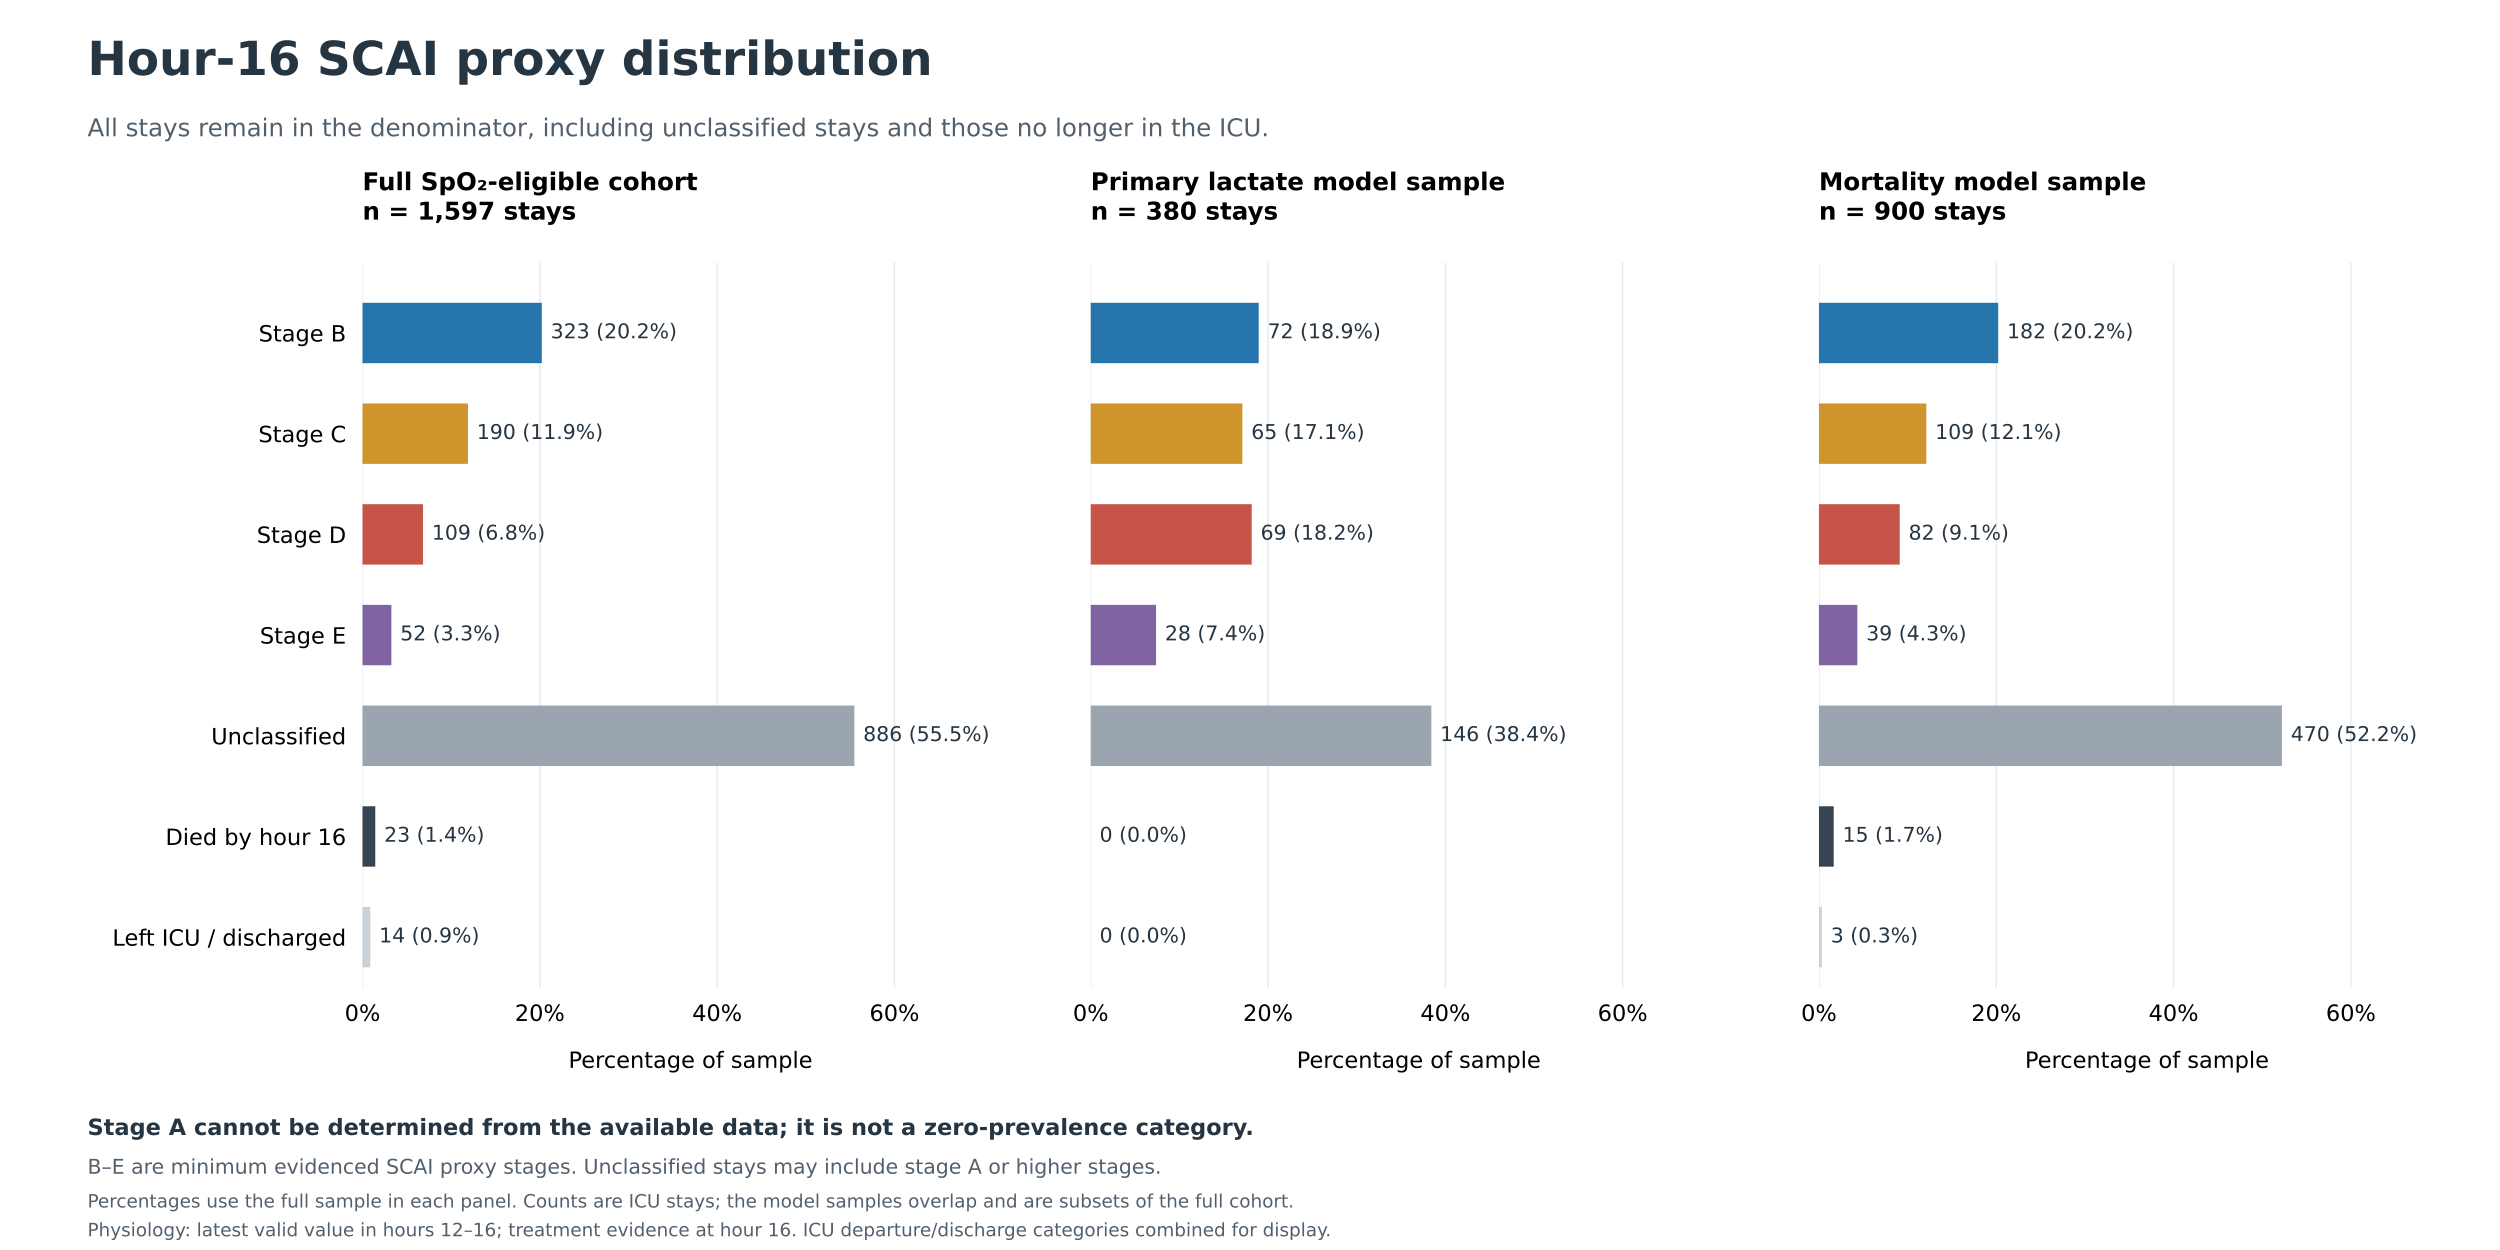
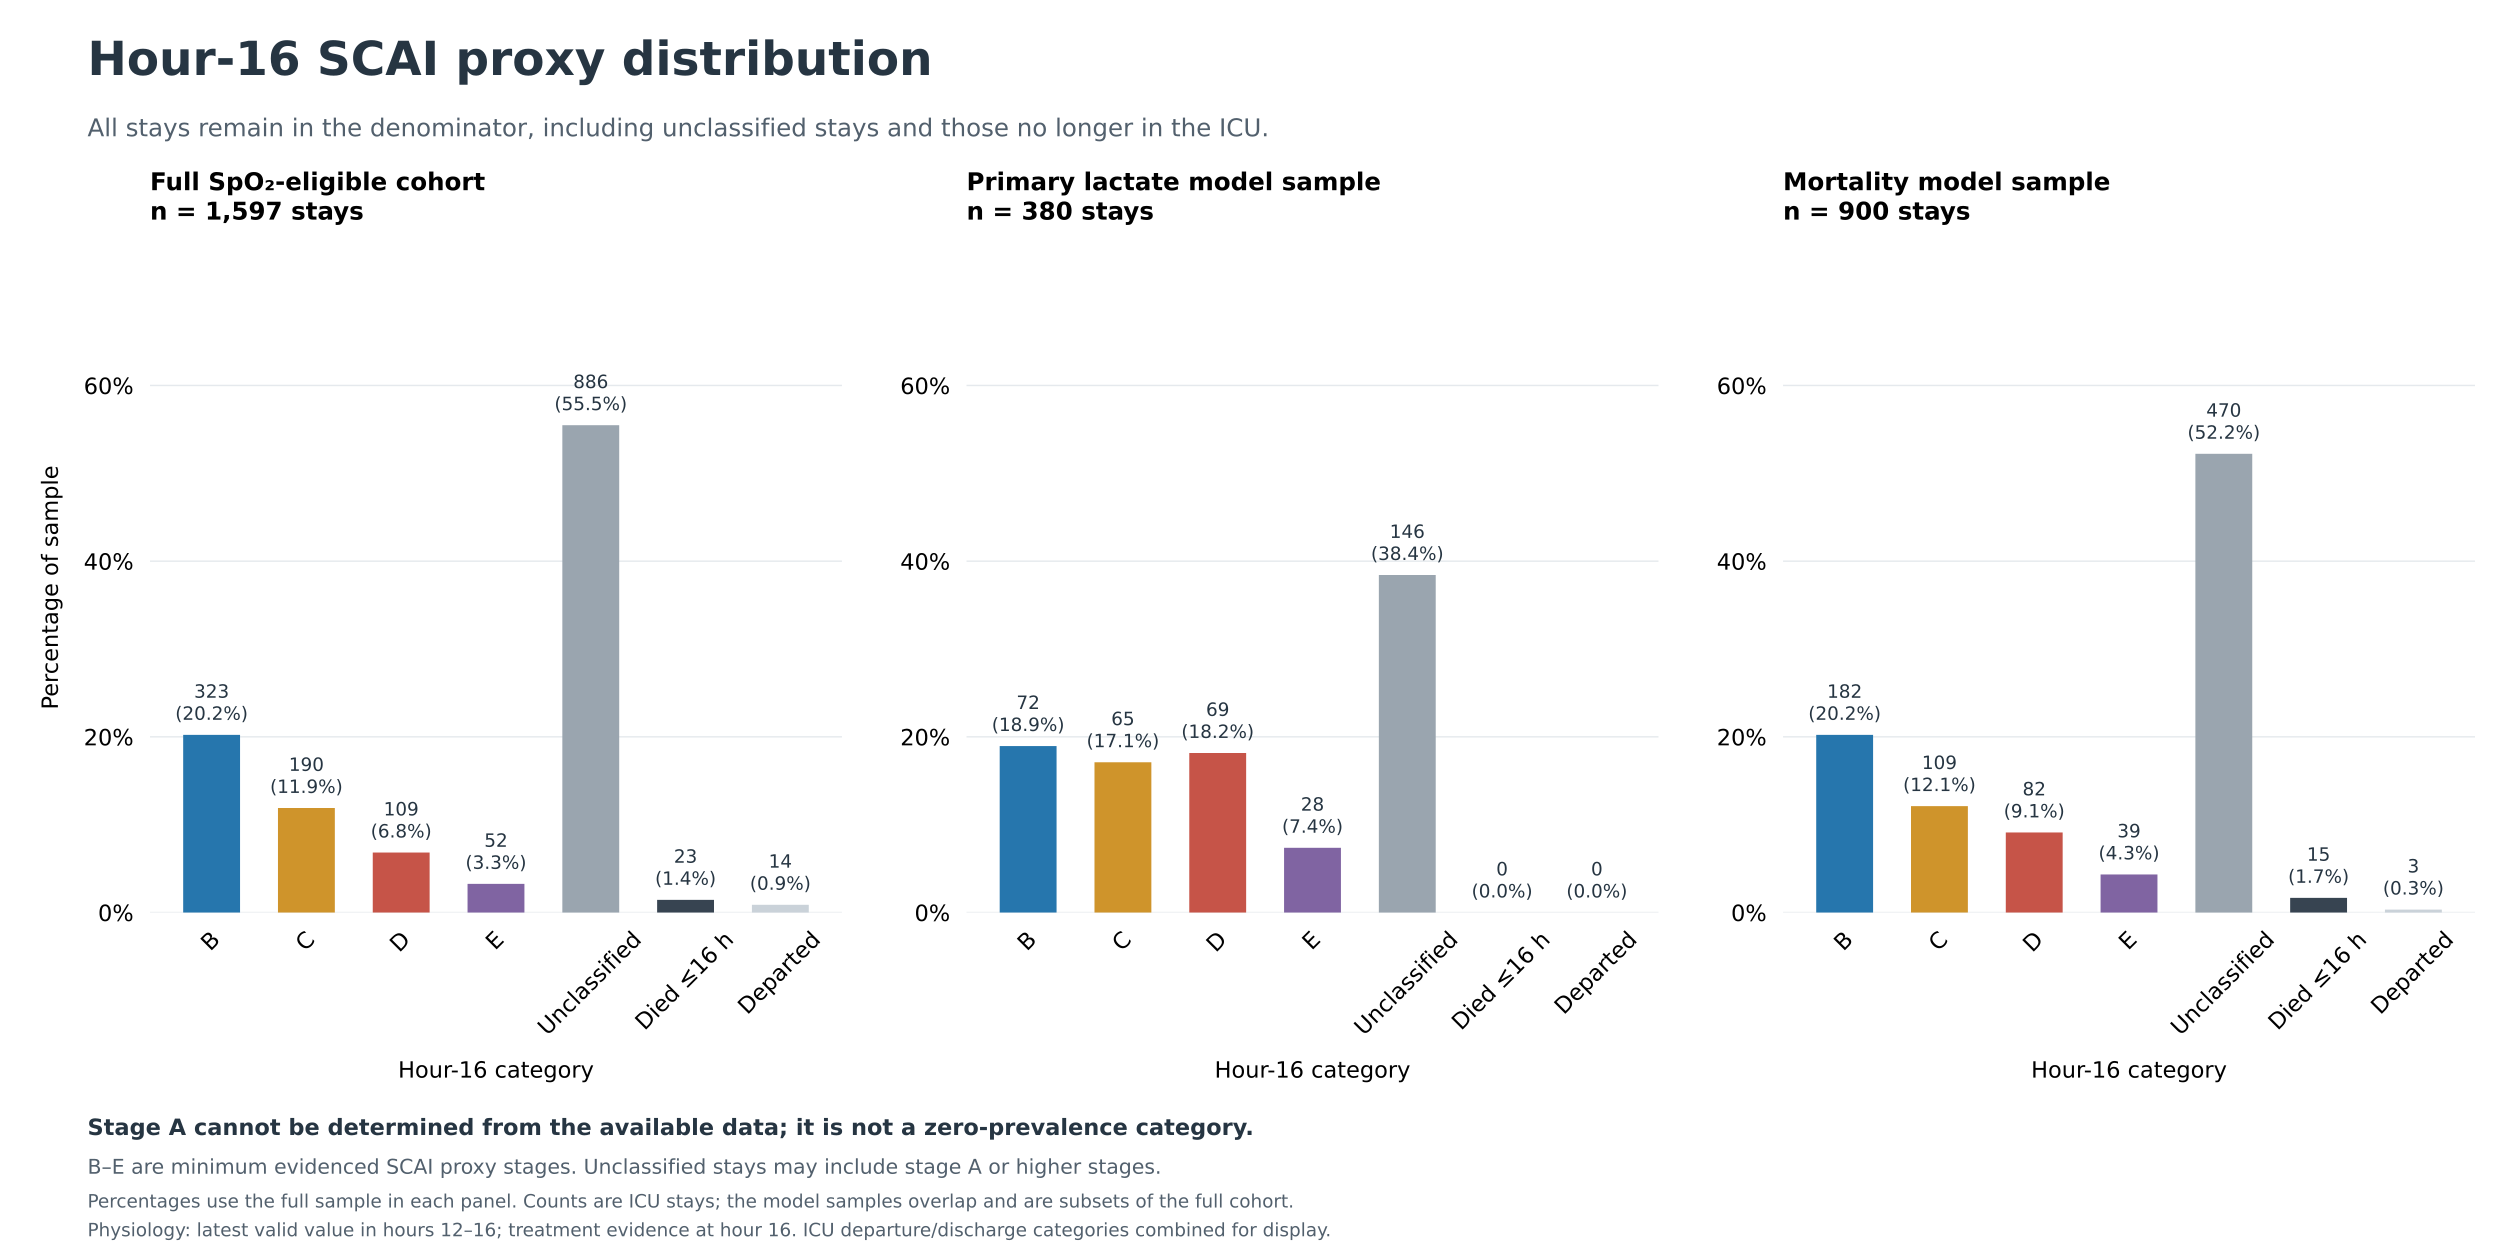
<svg xmlns="http://www.w3.org/2000/svg" width="1224pt" height="612pt" viewBox="0 0 1224 612" version="1.1">
  <defs>
    <style type="text/css">*{stroke-linejoin: round; stroke-linecap: butt}</style>
  </defs>
  <g id="figure_1">
    <g id="patch_1">
      <path d="M 0 612  L 1224 612  L 1224 0  L 0 0  z " style="fill: #ffffff" />
    </g>
    <g id="axes_1">
      <g id="patch_2">
-         <path d="M 177.48 483.48  L 498.685 483.48  L 498.685 128.52  L 177.48 128.52  z " style="fill: #ffffff" />
+         <path d="M 73.44 446.76  L 412.226 446.76  L 412.226 128.52  L 73.44 128.52  z " style="fill: #ffffff" />
      </g>
      <g id="matplotlib.axis_1">
        <g id="xtick_1">
-           <g id="line2d_1">
-             <path d="M 177.48 483.48  L 177.48 128.52  " clip-path="url(#pce7ebbe7ab)" style="fill: none; stroke: #e5e9ed; stroke-width: 0.7; stroke-linecap: square" />
-           </g>
+           <g id="line2d_1" />
+           <g id="text_1">
+             <text style="font-size: 11px; font-family: 'DejaVu Sans'" transform="translate(102.9581 466.0061) rotate(-45)">B</text>
+           </g>
+         </g>
+         <g id="xtick_2">
          <g id="line2d_2" />
-           <g id="text_1">
-             <text style="font-size: 11px; font-family: 'DejaVu Sans'; text-anchor: middle" x="177.48" y="499.837" transform="rotate(-0 177.48 499.8374)">0%</text>
-           </g>
-         </g>
-         <g id="xtick_2">
-           <g id="line2d_3">
-             <path d="M 264.292 483.48  L 264.292 128.52  " clip-path="url(#pce7ebbe7ab)" style="fill: none; stroke: #e5e9ed; stroke-width: 0.7; stroke-linecap: square" />
-           </g>
+           <g id="text_2">
+             <text style="font-size: 11px; font-family: 'DejaVu Sans'" transform="translate(149.3197 466.1009) rotate(-45)">C</text>
+           </g>
+         </g>
+         <g id="xtick_3">
+           <g id="line2d_3" />
+           <g id="text_3">
+             <text style="font-size: 11px; font-family: 'DejaVu Sans'" transform="translate(195.4498 466.6588) rotate(-45)">D</text>
+           </g>
+         </g>
+         <g id="xtick_4">
          <g id="line2d_4" />
-           <g id="text_2">
-             <text style="font-size: 11px; font-family: 'DejaVu Sans'; text-anchor: middle" x="264.292" y="499.837" transform="rotate(-0 264.2922 499.8374)">20%</text>
-           </g>
-         </g>
-         <g id="xtick_3">
-           <g id="line2d_5">
-             <path d="M 351.104 483.48  L 351.104 128.52  " clip-path="url(#pce7ebbe7ab)" style="fill: none; stroke: #e5e9ed; stroke-width: 0.7; stroke-linecap: square" />
-           </g>
+           <g id="text_4">
+             <text style="font-size: 11px; font-family: 'DejaVu Sans'" transform="translate(242.3959 465.5844) rotate(-45)">E</text>
+           </g>
+         </g>
+         <g id="xtick_5">
+           <g id="line2d_5" />
+           <g id="text_5">
+             <text style="font-size: 11px; font-family: 'DejaVu Sans'" transform="translate(267.9057 507.3842) rotate(-45)">Unclassified</text>
+           </g>
+         </g>
+         <g id="xtick_6">
          <g id="line2d_6" />
-           <g id="text_3">
-             <text style="font-size: 11px; font-family: 'DejaVu Sans'; text-anchor: middle" x="351.104" y="499.837" transform="rotate(-0 351.1043 499.8374)">40%</text>
-           </g>
-         </g>
-         <g id="xtick_4">
-           <g id="line2d_7">
-             <path d="M 437.916 483.48  L 437.916 128.52  " clip-path="url(#pce7ebbe7ab)" style="fill: none; stroke: #e5e9ed; stroke-width: 0.7; stroke-linecap: square" />
-           </g>
-           <g id="line2d_8" />
-           <g id="text_4">
-             <text style="font-size: 11px; font-family: 'DejaVu Sans'; text-anchor: middle" x="437.916" y="499.837" transform="rotate(-0 437.9165 499.8374)">60%</text>
-           </g>
-         </g>
-         <g id="text_5">
-           <text style="font-size: 11px; font-family: 'DejaVu Sans'; text-anchor: middle" x="338.082" y="522.838" transform="rotate(-0 338.0825 522.8383)">Percentage of sample</text>
+           <g id="text_6">
+             <text style="font-size: 11px; font-family: 'DejaVu Sans'" transform="translate(315.5902 504.8332) rotate(-45)">Died ≤16 h</text>
+           </g>
+         </g>
+         <g id="xtick_7">
+           <g id="line2d_7" />
+           <g id="text_7">
+             <text style="font-size: 11px; font-family: 'DejaVu Sans'" transform="translate(365.8554 497.1207) rotate(-45)">Departed</text>
+           </g>
+         </g>
+         <g id="text_8">
+           <text style="font-size: 11px; font-family: 'DejaVu Sans'; text-anchor: middle" x="242.833" y="527.61" transform="rotate(-0 242.8329 527.6102)">Hour-16 category</text>
        </g>
      </g>
      <g id="matplotlib.axis_2">
        <g id="ytick_1">
+           <g id="line2d_8">
+             <path d="M 73.44 446.76  L 412.226 446.76  " clip-path="url(#pacbe33cd0e)" style="fill: none; stroke: #e5e9ed; stroke-width: 0.7; stroke-linecap: square" />
+           </g>
          <g id="line2d_9" />
-           <g id="text_6">
-             <text style="font-size: 11px; font-family: 'DejaVu Sans'; text-anchor: end" x="169.48" y="167.209" transform="rotate(-0 169.48 167.2087)">Stage B</text>
+           <g id="text_9">
+             <text style="font-size: 11px; font-family: 'DejaVu Sans'; text-anchor: end" x="65.44" y="450.939" transform="rotate(-0 65.44 450.9387)">0%</text>
          </g>
        </g>
        <g id="ytick_2">
-           <g id="line2d_10" />
-           <g id="text_7">
-             <text style="font-size: 11px; font-family: 'DejaVu Sans'; text-anchor: end" x="169.48" y="216.509" transform="rotate(-0 169.48 216.5087)">Stage C</text>
+           <g id="line2d_10">
+             <path d="M 73.44 360.749  L 412.226 360.749  " clip-path="url(#pacbe33cd0e)" style="fill: none; stroke: #e5e9ed; stroke-width: 0.7; stroke-linecap: square" />
+           </g>
+           <g id="line2d_11" />
+           <g id="text_10">
+             <text style="font-size: 11px; font-family: 'DejaVu Sans'; text-anchor: end" x="65.44" y="364.928" transform="rotate(-0 65.44 364.9279)">20%</text>
          </g>
        </g>
        <g id="ytick_3">
-           <g id="line2d_11" />
-           <g id="text_8">
-             <text style="font-size: 11px; font-family: 'DejaVu Sans'; text-anchor: end" x="169.48" y="265.809" transform="rotate(-0 169.48 265.8087)">Stage D</text>
+           <g id="line2d_12">
+             <path d="M 73.44 274.738  L 412.226 274.738  " clip-path="url(#pacbe33cd0e)" style="fill: none; stroke: #e5e9ed; stroke-width: 0.7; stroke-linecap: square" />
+           </g>
+           <g id="line2d_13" />
+           <g id="text_11">
+             <text style="font-size: 11px; font-family: 'DejaVu Sans'; text-anchor: end" x="65.44" y="278.917" transform="rotate(-0 65.44 278.9171)">40%</text>
          </g>
        </g>
        <g id="ytick_4">
-           <g id="line2d_12" />
-           <g id="text_9">
-             <text style="font-size: 11px; font-family: 'DejaVu Sans'; text-anchor: end" x="169.48" y="315.109" transform="rotate(-0 169.48 315.1087)">Stage E</text>
-           </g>
-         </g>
-         <g id="ytick_5">
-           <g id="line2d_13" />
-           <g id="text_10">
-             <text style="font-size: 11px; font-family: 'DejaVu Sans'; text-anchor: end" x="169.48" y="364.409" transform="rotate(-0 169.48 364.4091)">Unclassified</text>
-           </g>
-         </g>
-         <g id="ytick_6">
-           <g id="line2d_14" />
-           <g id="text_11">
-             <text style="font-size: 11px; font-family: 'DejaVu Sans'; text-anchor: end" x="169.48" y="413.709" transform="rotate(-0 169.48 413.7091)">Died by hour 16</text>
-           </g>
-         </g>
-         <g id="ytick_7">
+           <g id="line2d_14">
+             <path d="M 73.44 188.728  L 412.226 188.728  " clip-path="url(#pacbe33cd0e)" style="fill: none; stroke: #e5e9ed; stroke-width: 0.7; stroke-linecap: square" />
+           </g>
          <g id="line2d_15" />
          <g id="text_12">
-             <text style="font-size: 11px; font-family: 'DejaVu Sans'; text-anchor: end" x="169.48" y="463.009" transform="rotate(-0 169.48 463.0091)">Left ICU / discharged</text>
-           </g>
+             <text style="font-size: 11px; font-family: 'DejaVu Sans'; text-anchor: end" x="65.44" y="192.906" transform="rotate(-0 65.44 192.9063)">60%</text>
+           </g>
+         </g>
+         <g id="text_13">
+           <text style="font-size: 11px; font-family: 'DejaVu Sans'; text-anchor: middle" x="28.348" y="287.64" transform="rotate(-90 28.3482 287.64)">Percentage of sample</text>
        </g>
      </g>
      <g id="patch_3">
-         <path d="M 177.48 148.24  L 265.271 148.24  L 265.271 177.82  L 177.48 177.82  z " clip-path="url(#pce7ebbe7ab)" style="fill: #2676ad" />
+         <path d="M 89.683 446.76  L 117.529 446.76  L 117.529 359.78  L 89.683 359.78  z " clip-path="url(#pacbe33cd0e)" style="fill: #2676ad" />
      </g>
      <g id="patch_4">
-         <path d="M 177.48 197.54  L 229.122 197.54  L 229.122 227.12  L 177.48 227.12  z " clip-path="url(#pce7ebbe7ab)" style="fill: #cf942b" />
+         <path d="M 136.092 446.76  L 163.938 446.76  L 163.938 395.595  L 136.092 395.595  z " clip-path="url(#pacbe33cd0e)" style="fill: #cf942b" />
      </g>
      <g id="patch_5">
-         <path d="M 177.48 246.84  L 207.106 246.84  L 207.106 276.42  L 177.48 276.42  z " clip-path="url(#pce7ebbe7ab)" style="fill: #c65448" />
+         <path d="M 182.501 446.76  L 210.347 446.76  L 210.347 417.408  L 182.501 417.408  z " clip-path="url(#pacbe33cd0e)" style="fill: #c65448" />
      </g>
      <g id="patch_6">
-         <path d="M 177.48 296.14  L 191.613 296.14  L 191.613 325.72  L 177.48 325.72  z " clip-path="url(#pce7ebbe7ab)" style="fill: #8064a2" />
+         <path d="M 228.91 446.76  L 256.756 446.76  L 256.756 432.757  L 228.91 432.757  z " clip-path="url(#pacbe33cd0e)" style="fill: #8064a2" />
      </g>
      <g id="patch_7">
-         <path d="M 177.48 345.44  L 418.293 345.44  L 418.293 375.02  L 177.48 375.02  z " clip-path="url(#pce7ebbe7ab)" style="fill: #9aa5af" />
+         <path d="M 275.319 446.76  L 303.165 446.76  L 303.165 208.17  L 275.319 208.17  z " clip-path="url(#pacbe33cd0e)" style="fill: #9aa5af" />
      </g>
      <g id="patch_8">
-         <path d="M 177.48 394.74  L 183.731 394.74  L 183.731 424.32  L 177.48 424.32  z " clip-path="url(#pce7ebbe7ab)" style="fill: #374451" />
+         <path d="M 321.728 446.76  L 349.574 446.76  L 349.574 440.566  L 321.728 440.566  z " clip-path="url(#pacbe33cd0e)" style="fill: #374451" />
      </g>
      <g id="patch_9">
-         <path d="M 177.48 444.04  L 181.285 444.04  L 181.285 473.62  L 177.48 473.62  z " clip-path="url(#pce7ebbe7ab)" style="fill: #cad2d9" />
-       </g>
-       <g id="text_13">
-         <text style="font-size: 10px; font-family: 'DejaVu Sans'; text-anchor: start; fill: #263542" x="269.611" y="165.628" transform="rotate(-0 269.6112 165.6277)">323 (20.2%)</text>
+         <path d="M 368.137 446.76  L 395.983 446.76  L 395.983 442.99  L 368.137 442.99  z " clip-path="url(#pacbe33cd0e)" style="fill: #cad2d9" />
      </g>
      <g id="text_14">
-         <text style="font-size: 10px; font-family: 'DejaVu Sans'; text-anchor: start; fill: #263542" x="233.462" y="214.928" transform="rotate(-0 233.4622 214.9277)">190 (11.9%)</text>
+         <text style="font-size: 9px; font-family: 'DejaVu Sans'; fill: #263542" transform="translate(95.01648 341.6145)">323</text>
+         <text style="font-size: 9px; font-family: 'DejaVu Sans'; fill: #263542" transform="translate(85.79921 352.4162)">(20.2%)</text>
      </g>
      <g id="text_15">
-         <text style="font-size: 10px; font-family: 'DejaVu Sans'; text-anchor: start; fill: #263542" x="211.447" y="264.228" transform="rotate(-0 211.4465 264.2277)">109 (6.8%)</text>
+         <text style="font-size: 9px; font-family: 'DejaVu Sans'; fill: #263542" transform="translate(141.4255 377.4299)">190</text>
+         <text style="font-size: 9px; font-family: 'DejaVu Sans'; fill: #263542" transform="translate(132.2082 388.2316)">(11.9%)</text>
      </g>
      <g id="text_16">
-         <text style="font-size: 10px; font-family: 'DejaVu Sans'; text-anchor: start; fill: #263542" x="195.954" y="313.528" transform="rotate(-0 195.9541 313.5277)">52 (3.3%)</text>
+         <text style="font-size: 9px; font-family: 'DejaVu Sans'; fill: #263542" transform="translate(187.8345 399.2422)">109</text>
+         <text style="font-size: 9px; font-family: 'DejaVu Sans'; fill: #263542" transform="translate(181.4803 410.044)">(6.8%)</text>
      </g>
      <g id="text_17">
-         <text style="font-size: 10px; font-family: 'DejaVu Sans'; text-anchor: start; fill: #263542" x="422.633" y="362.828" transform="rotate(-0 422.6333 362.8277)">886 (55.5%)</text>
+         <text style="font-size: 9px; font-family: 'DejaVu Sans'; fill: #263542" transform="translate(237.1066 414.5917)">52</text>
+         <text style="font-size: 9px; font-family: 'DejaVu Sans'; fill: #263542" transform="translate(227.8893 425.3935)">(3.3%)</text>
      </g>
      <g id="text_18">
-         <text style="font-size: 10px; font-family: 'DejaVu Sans'; text-anchor: start; fill: #263542" x="188.072" y="412.128" transform="rotate(-0 188.072 412.1277)">23 (1.4%)</text>
+         <text style="font-size: 9px; font-family: 'DejaVu Sans'; fill: #263542" transform="translate(280.6525 190.0049)">886</text>
+         <text style="font-size: 9px; font-family: 'DejaVu Sans'; fill: #263542" transform="translate(271.4352 200.8067)">(55.5%)</text>
      </g>
      <g id="text_19">
-         <text style="font-size: 10px; font-family: 'DejaVu Sans'; text-anchor: start; fill: #263542" x="185.626" y="461.428" transform="rotate(-0 185.6258 461.4277)">14 (0.9%)</text>
+         <text style="font-size: 9px; font-family: 'DejaVu Sans'; fill: #263542" transform="translate(329.9246 422.4011)">23</text>
+         <text style="font-size: 9px; font-family: 'DejaVu Sans'; fill: #263542" transform="translate(320.7073 433.2028)">(1.4%)</text>
      </g>
      <g id="text_20">
-         <text style="font-weight: 700; font-size: 12px; font-family: 'DejaVu Sans'" transform="translate(177.48 93.11766)">Full SpO₂-eligible cohort</text>
-         <text style="font-weight: 700; font-size: 12px; font-family: 'DejaVu Sans'" transform="translate(177.48 107.52)">n = 1,597 stays</text>
+         <text style="font-size: 9px; font-family: 'DejaVu Sans'; fill: #263542" transform="translate(376.3336 424.8247)">14</text>
+         <text style="font-size: 9px; font-family: 'DejaVu Sans'; fill: #263542" transform="translate(367.1163 435.6264)">(0.9%)</text>
+       </g>
+       <g id="text_21">
+         <text style="font-weight: 700; font-size: 12px; font-family: 'DejaVu Sans'" transform="translate(73.44 93.11766)">Full SpO₂-eligible cohort</text>
+         <text style="font-weight: 700; font-size: 12px; font-family: 'DejaVu Sans'" transform="translate(73.44 107.52)">n = 1,597 stays</text>
      </g>
    </g>
    <g id="axes_2">
      <g id="patch_10">
-         <path d="M 534.018 483.48  L 855.222 483.48  L 855.222 128.52  L 534.018 128.52  z " style="fill: #ffffff" />
+         <path d="M 473.207 446.76  L 811.993 446.76  L 811.993 128.52  L 473.207 128.52  z " style="fill: #ffffff" />
      </g>
      <g id="matplotlib.axis_3">
-         <g id="xtick_5">
-           <g id="line2d_16">
-             <path d="M 534.018 483.48  L 534.018 128.52  " clip-path="url(#p7af0e9b6b2)" style="fill: none; stroke: #e5e9ed; stroke-width: 0.7; stroke-linecap: square" />
-           </g>
+         <g id="xtick_8">
+           <g id="line2d_16" />
+           <g id="text_22">
+             <text style="font-size: 11px; font-family: 'DejaVu Sans'" transform="translate(502.7252 466.0061) rotate(-45)">B</text>
+           </g>
+         </g>
+         <g id="xtick_9">
          <g id="line2d_17" />
-           <g id="text_21">
-             <text style="font-size: 11px; font-family: 'DejaVu Sans'; text-anchor: middle" x="534.018" y="499.837" transform="rotate(-0 534.0175 499.8374)">0%</text>
-           </g>
-         </g>
-         <g id="xtick_6">
-           <g id="line2d_18">
-             <path d="M 620.83 483.48  L 620.83 128.52  " clip-path="url(#p7af0e9b6b2)" style="fill: none; stroke: #e5e9ed; stroke-width: 0.7; stroke-linecap: square" />
-           </g>
+           <g id="text_23">
+             <text style="font-size: 11px; font-family: 'DejaVu Sans'" transform="translate(549.0868 466.1009) rotate(-45)">C</text>
+           </g>
+         </g>
+         <g id="xtick_10">
+           <g id="line2d_18" />
+           <g id="text_24">
+             <text style="font-size: 11px; font-family: 'DejaVu Sans'" transform="translate(595.2169 466.6588) rotate(-45)">D</text>
+           </g>
+         </g>
+         <g id="xtick_11">
          <g id="line2d_19" />
-           <g id="text_22">
-             <text style="font-size: 11px; font-family: 'DejaVu Sans'; text-anchor: middle" x="620.83" y="499.837" transform="rotate(-0 620.8297 499.8374)">20%</text>
-           </g>
-         </g>
-         <g id="xtick_7">
-           <g id="line2d_20">
-             <path d="M 707.642 483.48  L 707.642 128.52  " clip-path="url(#p7af0e9b6b2)" style="fill: none; stroke: #e5e9ed; stroke-width: 0.7; stroke-linecap: square" />
-           </g>
+           <g id="text_25">
+             <text style="font-size: 11px; font-family: 'DejaVu Sans'" transform="translate(642.1631 465.5844) rotate(-45)">E</text>
+           </g>
+         </g>
+         <g id="xtick_12">
+           <g id="line2d_20" />
+           <g id="text_26">
+             <text style="font-size: 11px; font-family: 'DejaVu Sans'" transform="translate(667.6728 507.3842) rotate(-45)">Unclassified</text>
+           </g>
+         </g>
+         <g id="xtick_13">
          <g id="line2d_21" />
-           <g id="text_23">
-             <text style="font-size: 11px; font-family: 'DejaVu Sans'; text-anchor: middle" x="707.642" y="499.837" transform="rotate(-0 707.6418 499.8374)">40%</text>
-           </g>
-         </g>
-         <g id="xtick_8">
-           <g id="line2d_22">
-             <path d="M 794.454 483.48  L 794.454 128.52  " clip-path="url(#p7af0e9b6b2)" style="fill: none; stroke: #e5e9ed; stroke-width: 0.7; stroke-linecap: square" />
-           </g>
-           <g id="line2d_23" />
-           <g id="text_24">
-             <text style="font-size: 11px; font-family: 'DejaVu Sans'; text-anchor: middle" x="794.454" y="499.837" transform="rotate(-0 794.454 499.8374)">60%</text>
-           </g>
-         </g>
-         <g id="text_25">
-           <text style="font-size: 11px; font-family: 'DejaVu Sans'; text-anchor: middle" x="694.62" y="522.838" transform="rotate(-0 694.62 522.8383)">Percentage of sample</text>
+           <g id="text_27">
+             <text style="font-size: 11px; font-family: 'DejaVu Sans'" transform="translate(715.3573 504.8332) rotate(-45)">Died ≤16 h</text>
+           </g>
+         </g>
+         <g id="xtick_14">
+           <g id="line2d_22" />
+           <g id="text_28">
+             <text style="font-size: 11px; font-family: 'DejaVu Sans'" transform="translate(765.6226 497.1207) rotate(-45)">Departed</text>
+           </g>
+         </g>
+         <g id="text_29">
+           <text style="font-size: 11px; font-family: 'DejaVu Sans'; text-anchor: middle" x="642.6" y="527.61" transform="rotate(-0 642.6 527.6102)">Hour-16 category</text>
        </g>
      </g>
      <g id="matplotlib.axis_4">
+         <g id="ytick_5">
+           <g id="line2d_23">
+             <path d="M 473.207 446.76  L 811.993 446.76  " clip-path="url(#pb92e1c8069)" style="fill: none; stroke: #e5e9ed; stroke-width: 0.7; stroke-linecap: square" />
+           </g>
+           <g id="line2d_24" />
+           <g id="text_30">
+             <text style="font-size: 11px; font-family: 'DejaVu Sans'; text-anchor: end" x="465.207" y="450.939" transform="rotate(-0 465.2071 450.9387)">0%</text>
+           </g>
+         </g>
+         <g id="ytick_6">
+           <g id="line2d_25">
+             <path d="M 473.207 360.749  L 811.993 360.749  " clip-path="url(#pb92e1c8069)" style="fill: none; stroke: #e5e9ed; stroke-width: 0.7; stroke-linecap: square" />
+           </g>
+           <g id="line2d_26" />
+           <g id="text_31">
+             <text style="font-size: 11px; font-family: 'DejaVu Sans'; text-anchor: end" x="465.207" y="364.928" transform="rotate(-0 465.2071 364.9279)">20%</text>
+           </g>
+         </g>
+         <g id="ytick_7">
+           <g id="line2d_27">
+             <path d="M 473.207 274.738  L 811.993 274.738  " clip-path="url(#pb92e1c8069)" style="fill: none; stroke: #e5e9ed; stroke-width: 0.7; stroke-linecap: square" />
+           </g>
+           <g id="line2d_28" />
+           <g id="text_32">
+             <text style="font-size: 11px; font-family: 'DejaVu Sans'; text-anchor: end" x="465.207" y="278.917" transform="rotate(-0 465.2071 278.9171)">40%</text>
+           </g>
+         </g>
        <g id="ytick_8">
-           <g id="line2d_24" />
-         </g>
-         <g id="ytick_9">
-           <g id="line2d_25" />
-         </g>
-         <g id="ytick_10">
-           <g id="line2d_26" />
-         </g>
-         <g id="ytick_11">
-           <g id="line2d_27" />
-         </g>
-         <g id="ytick_12">
-           <g id="line2d_28" />
-         </g>
-         <g id="ytick_13">
-           <g id="line2d_29" />
-         </g>
-         <g id="ytick_14">
+           <g id="line2d_29">
+             <path d="M 473.207 188.728  L 811.993 188.728  " clip-path="url(#pb92e1c8069)" style="fill: none; stroke: #e5e9ed; stroke-width: 0.7; stroke-linecap: square" />
+           </g>
          <g id="line2d_30" />
+           <g id="text_33">
+             <text style="font-size: 11px; font-family: 'DejaVu Sans'; text-anchor: end" x="465.207" y="192.906" transform="rotate(-0 465.2071 192.9063)">60%</text>
+           </g>
        </g>
      </g>
      <g id="patch_11">
-         <path d="M 534.018 148.24  L 616.261 148.24  L 616.261 177.82  L 534.018 177.82  z " clip-path="url(#p7af0e9b6b2)" style="fill: #2676ad" />
+         <path d="M 489.45 446.76  L 517.296 446.76  L 517.296 365.276  L 489.45 365.276  z " clip-path="url(#pb92e1c8069)" style="fill: #2676ad" />
      </g>
      <g id="patch_12">
-         <path d="M 534.018 197.54  L 608.265 197.54  L 608.265 227.12  L 534.018 227.12  z " clip-path="url(#p7af0e9b6b2)" style="fill: #cf942b" />
+         <path d="M 535.859 446.76  L 563.705 446.76  L 563.705 373.198  L 535.859 373.198  z " clip-path="url(#pb92e1c8069)" style="fill: #cf942b" />
      </g>
      <g id="patch_13">
-         <path d="M 534.018 246.84  L 612.834 246.84  L 612.834 276.42  L 534.018 276.42  z " clip-path="url(#p7af0e9b6b2)" style="fill: #c65448" />
+         <path d="M 582.268 446.76  L 610.114 446.76  L 610.114 368.671  L 582.268 368.671  z " clip-path="url(#pb92e1c8069)" style="fill: #c65448" />
      </g>
      <g id="patch_14">
-         <path d="M 534.018 296.14  L 566.001 296.14  L 566.001 325.72  L 534.018 325.72  z " clip-path="url(#p7af0e9b6b2)" style="fill: #8064a2" />
+         <path d="M 628.677 446.76  L 656.523 446.76  L 656.523 415.072  L 628.677 415.072  z " clip-path="url(#pb92e1c8069)" style="fill: #8064a2" />
      </g>
      <g id="patch_15">
-         <path d="M 534.018 345.44  L 700.788 345.44  L 700.788 375.02  L 534.018 375.02  z " clip-path="url(#p7af0e9b6b2)" style="fill: #9aa5af" />
+         <path d="M 675.086 446.76  L 702.932 446.76  L 702.932 281.529  L 675.086 281.529  z " clip-path="url(#pb92e1c8069)" style="fill: #9aa5af" />
      </g>
      <g id="patch_16">
-         <path d="M 534.018 394.74  L 534.018 394.74  L 534.018 424.32  L 534.018 424.32  z " clip-path="url(#p7af0e9b6b2)" style="fill: #374451" />
+         <path d="M 721.495 446.76  L 749.341 446.76  L 749.341 446.76  L 721.495 446.76  z " clip-path="url(#pb92e1c8069)" style="fill: #374451" />
      </g>
      <g id="patch_17">
-         <path d="M 534.018 444.04  L 534.018 444.04  L 534.018 473.62  L 534.018 473.62  z " clip-path="url(#p7af0e9b6b2)" style="fill: #cad2d9" />
-       </g>
-       <g id="text_26">
-         <text style="font-size: 10px; font-family: 'DejaVu Sans'; text-anchor: start; fill: #263542" x="620.601" y="165.628" transform="rotate(-0 620.6012 165.6277)">72 (18.9%)</text>
-       </g>
-       <g id="text_27">
-         <text style="font-size: 10px; font-family: 'DejaVu Sans'; text-anchor: start; fill: #263542" x="612.605" y="214.928" transform="rotate(-0 612.6054 214.9277)">65 (17.1%)</text>
-       </g>
-       <g id="text_28">
-         <text style="font-size: 10px; font-family: 'DejaVu Sans'; text-anchor: start; fill: #263542" x="617.174" y="264.228" transform="rotate(-0 617.1744 264.2277)">69 (18.2%)</text>
-       </g>
-       <g id="text_29">
-         <text style="font-size: 10px; font-family: 'DejaVu Sans'; text-anchor: start; fill: #263542" x="570.342" y="313.528" transform="rotate(-0 570.3415 313.5277)">28 (7.4%)</text>
-       </g>
-       <g id="text_30">
-         <text style="font-size: 10px; font-family: 'DejaVu Sans'; text-anchor: start; fill: #263542" x="705.129" y="362.828" transform="rotate(-0 705.1288 362.8277)">146 (38.4%)</text>
-       </g>
-       <g id="text_31">
-         <text style="font-size: 10px; font-family: 'DejaVu Sans'; text-anchor: start; fill: #263542" x="538.358" y="412.128" transform="rotate(-0 538.3581 412.1277)">0 (0.0%)</text>
-       </g>
-       <g id="text_32">
-         <text style="font-size: 10px; font-family: 'DejaVu Sans'; text-anchor: start; fill: #263542" x="538.358" y="461.428" transform="rotate(-0 538.3581 461.4277)">0 (0.0%)</text>
-       </g>
-       <g id="text_33">
-         <text style="font-weight: 700; font-size: 12px; font-family: 'DejaVu Sans'" transform="translate(534.0175 93.11766)">Primary lactate model sample</text>
-         <text style="font-weight: 700; font-size: 12px; font-family: 'DejaVu Sans'" transform="translate(534.0175 107.52)">n = 380 stays</text>
+         <path d="M 767.904 446.76  L 795.75 446.76  L 795.75 446.76  L 767.904 446.76  z " clip-path="url(#pb92e1c8069)" style="fill: #cad2d9" />
+       </g>
+       <g id="text_34">
+         <text style="font-size: 9px; font-family: 'DejaVu Sans'; fill: #263542" transform="translate(497.6467 347.1108)">72</text>
+         <text style="font-size: 9px; font-family: 'DejaVu Sans'; fill: #263542" transform="translate(485.5664 357.9125)">(18.9%)</text>
+       </g>
+       <g id="text_35">
+         <text style="font-size: 9px; font-family: 'DejaVu Sans'; fill: #263542" transform="translate(544.0557 355.0328)">65</text>
+         <text style="font-size: 9px; font-family: 'DejaVu Sans'; fill: #263542" transform="translate(531.9754 365.8346)">(17.1%)</text>
+       </g>
+       <g id="text_36">
+         <text style="font-size: 9px; font-family: 'DejaVu Sans'; fill: #263542" transform="translate(590.4647 350.506)">69</text>
+         <text style="font-size: 9px; font-family: 'DejaVu Sans'; fill: #263542" transform="translate(578.3844 361.3077)">(18.2%)</text>
+       </g>
+       <g id="text_37">
+         <text style="font-size: 9px; font-family: 'DejaVu Sans'; fill: #263542" transform="translate(636.8737 396.9065)">28</text>
+         <text style="font-size: 9px; font-family: 'DejaVu Sans'; fill: #263542" transform="translate(627.6565 407.7083)">(7.4%)</text>
+       </g>
+       <g id="text_38">
+         <text style="font-size: 9px; font-family: 'DejaVu Sans'; fill: #263542" transform="translate(680.4196 263.3634)">146</text>
+         <text style="font-size: 9px; font-family: 'DejaVu Sans'; fill: #263542" transform="translate(671.2024 274.1652)">(38.4%)</text>
+       </g>
+       <g id="text_39">
+         <text style="font-size: 9px; font-family: 'DejaVu Sans'; fill: #263542" transform="translate(732.5549 428.5947)">0</text>
+         <text style="font-size: 9px; font-family: 'DejaVu Sans'; fill: #263542" transform="translate(720.4745 439.3965)">(0.0%)</text>
+       </g>
+       <g id="text_40">
+         <text style="font-size: 9px; font-family: 'DejaVu Sans'; fill: #263542" transform="translate(778.9639 428.5947)">0</text>
+         <text style="font-size: 9px; font-family: 'DejaVu Sans'; fill: #263542" transform="translate(766.8835 439.3965)">(0.0%)</text>
+       </g>
+       <g id="text_41">
+         <text style="font-weight: 700; font-size: 12px; font-family: 'DejaVu Sans'" transform="translate(473.2071 93.11766)">Primary lactate model sample</text>
+         <text style="font-weight: 700; font-size: 12px; font-family: 'DejaVu Sans'" transform="translate(473.2071 107.52)">n = 380 stays</text>
      </g>
    </g>
    <g id="axes_3">
      <g id="patch_18">
-         <path d="M 890.555 483.48  L 1211.76 483.48  L 1211.76 128.52  L 890.555 128.52  z " style="fill: #ffffff" />
+         <path d="M 872.974 446.76  L 1211.76 446.76  L 1211.76 128.52  L 872.974 128.52  z " style="fill: #ffffff" />
      </g>
      <g id="matplotlib.axis_5">
-         <g id="xtick_9">
-           <g id="line2d_31">
-             <path d="M 890.555 483.48  L 890.555 128.52  " clip-path="url(#p5eff2e34a9)" style="fill: none; stroke: #e5e9ed; stroke-width: 0.7; stroke-linecap: square" />
-           </g>
+         <g id="xtick_15">
+           <g id="line2d_31" />
+           <g id="text_42">
+             <text style="font-size: 11px; font-family: 'DejaVu Sans'" transform="translate(902.4924 466.0061) rotate(-45)">B</text>
+           </g>
+         </g>
+         <g id="xtick_16">
          <g id="line2d_32" />
-           <g id="text_34">
-             <text style="font-size: 11px; font-family: 'DejaVu Sans'; text-anchor: middle" x="890.555" y="499.837" transform="rotate(-0 890.555 499.8374)">0%</text>
-           </g>
-         </g>
-         <g id="xtick_10">
-           <g id="line2d_33">
-             <path d="M 977.367 483.48  L 977.367 128.52  " clip-path="url(#p5eff2e34a9)" style="fill: none; stroke: #e5e9ed; stroke-width: 0.7; stroke-linecap: square" />
-           </g>
+           <g id="text_43">
+             <text style="font-size: 11px; font-family: 'DejaVu Sans'" transform="translate(948.854 466.1009) rotate(-45)">C</text>
+           </g>
+         </g>
+         <g id="xtick_17">
+           <g id="line2d_33" />
+           <g id="text_44">
+             <text style="font-size: 11px; font-family: 'DejaVu Sans'" transform="translate(994.984 466.6588) rotate(-45)">D</text>
+           </g>
+         </g>
+         <g id="xtick_18">
          <g id="line2d_34" />
-           <g id="text_35">
-             <text style="font-size: 11px; font-family: 'DejaVu Sans'; text-anchor: middle" x="977.367" y="499.837" transform="rotate(-0 977.3672 499.8374)">20%</text>
-           </g>
-         </g>
-         <g id="xtick_11">
-           <g id="line2d_35">
-             <path d="M 1064.179 483.48  L 1064.179 128.52  " clip-path="url(#p5eff2e34a9)" style="fill: none; stroke: #e5e9ed; stroke-width: 0.7; stroke-linecap: square" />
-           </g>
+           <g id="text_45">
+             <text style="font-size: 11px; font-family: 'DejaVu Sans'" transform="translate(1041.93 465.5844) rotate(-45)">E</text>
+           </g>
+         </g>
+         <g id="xtick_19">
+           <g id="line2d_35" />
+           <g id="text_46">
+             <text style="font-size: 11px; font-family: 'DejaVu Sans'" transform="translate(1067.44 507.3842) rotate(-45)">Unclassified</text>
+           </g>
+         </g>
+         <g id="xtick_20">
          <g id="line2d_36" />
-           <g id="text_36">
-             <text style="font-size: 11px; font-family: 'DejaVu Sans'; text-anchor: middle" x="1064.179" y="499.837" transform="rotate(-0 1064.179 499.8374)">40%</text>
-           </g>
-         </g>
-         <g id="xtick_12">
-           <g id="line2d_37">
-             <path d="M 1150.991 483.48  L 1150.991 128.52  " clip-path="url(#p5eff2e34a9)" style="fill: none; stroke: #e5e9ed; stroke-width: 0.7; stroke-linecap: square" />
-           </g>
-           <g id="line2d_38" />
-           <g id="text_37">
-             <text style="font-size: 11px; font-family: 'DejaVu Sans'; text-anchor: middle" x="1150.991" y="499.837" transform="rotate(-0 1150.991 499.8374)">60%</text>
-           </g>
-         </g>
-         <g id="text_38">
-           <text style="font-size: 11px; font-family: 'DejaVu Sans'; text-anchor: middle" x="1051.158" y="522.838" transform="rotate(-0 1051.158 522.8383)">Percentage of sample</text>
+           <g id="text_47">
+             <text style="font-size: 11px; font-family: 'DejaVu Sans'" transform="translate(1115.124 504.8332) rotate(-45)">Died ≤16 h</text>
+           </g>
+         </g>
+         <g id="xtick_21">
+           <g id="line2d_37" />
+           <g id="text_48">
+             <text style="font-size: 11px; font-family: 'DejaVu Sans'" transform="translate(1165.39 497.1207) rotate(-45)">Departed</text>
+           </g>
+         </g>
+         <g id="text_49">
+           <text style="font-size: 11px; font-family: 'DejaVu Sans'; text-anchor: middle" x="1042.367" y="527.61" transform="rotate(-0 1042.367 527.6102)">Hour-16 category</text>
        </g>
      </g>
      <g id="matplotlib.axis_6">
-         <g id="ytick_15">
+         <g id="ytick_9">
+           <g id="line2d_38">
+             <path d="M 872.974 446.76  L 1211.76 446.76  " clip-path="url(#p3fc1d6490f)" style="fill: none; stroke: #e5e9ed; stroke-width: 0.7; stroke-linecap: square" />
+           </g>
          <g id="line2d_39" />
-         </g>
-         <g id="ytick_16">
-           <g id="line2d_40" />
-         </g>
-         <g id="ytick_17">
+           <g id="text_50">
+             <text style="font-size: 11px; font-family: 'DejaVu Sans'; text-anchor: end" x="864.974" y="450.939" transform="rotate(-0 864.9743 450.9387)">0%</text>
+           </g>
+         </g>
+         <g id="ytick_10">
+           <g id="line2d_40">
+             <path d="M 872.974 360.749  L 1211.76 360.749  " clip-path="url(#p3fc1d6490f)" style="fill: none; stroke: #e5e9ed; stroke-width: 0.7; stroke-linecap: square" />
+           </g>
          <g id="line2d_41" />
-         </g>
-         <g id="ytick_18">
-           <g id="line2d_42" />
-         </g>
-         <g id="ytick_19">
+           <g id="text_51">
+             <text style="font-size: 11px; font-family: 'DejaVu Sans'; text-anchor: end" x="864.974" y="364.928" transform="rotate(-0 864.9743 364.9279)">20%</text>
+           </g>
+         </g>
+         <g id="ytick_11">
+           <g id="line2d_42">
+             <path d="M 872.974 274.738  L 1211.76 274.738  " clip-path="url(#p3fc1d6490f)" style="fill: none; stroke: #e5e9ed; stroke-width: 0.7; stroke-linecap: square" />
+           </g>
          <g id="line2d_43" />
-         </g>
-         <g id="ytick_20">
-           <g id="line2d_44" />
-         </g>
-         <g id="ytick_21">
+           <g id="text_52">
+             <text style="font-size: 11px; font-family: 'DejaVu Sans'; text-anchor: end" x="864.974" y="278.917" transform="rotate(-0 864.9743 278.9171)">40%</text>
+           </g>
+         </g>
+         <g id="ytick_12">
+           <g id="line2d_44">
+             <path d="M 872.974 188.728  L 1211.76 188.728  " clip-path="url(#p3fc1d6490f)" style="fill: none; stroke: #e5e9ed; stroke-width: 0.7; stroke-linecap: square" />
+           </g>
          <g id="line2d_45" />
+           <g id="text_53">
+             <text style="font-size: 11px; font-family: 'DejaVu Sans'; text-anchor: end" x="864.974" y="192.906" transform="rotate(-0 864.9743 192.9063)">60%</text>
+           </g>
        </g>
      </g>
      <g id="patch_19">
-         <path d="M 890.555 148.24  L 978.332 148.24  L 978.332 177.82  L 890.555 177.82  z " clip-path="url(#p5eff2e34a9)" style="fill: #2676ad" />
+         <path d="M 889.217 446.76  L 917.063 446.76  L 917.063 359.794  L 889.217 359.794  z " clip-path="url(#p3fc1d6490f)" style="fill: #2676ad" />
      </g>
      <g id="patch_20">
-         <path d="M 890.555 197.54  L 943.125 197.54  L 943.125 227.12  L 890.555 227.12  z " clip-path="url(#p5eff2e34a9)" style="fill: #cf942b" />
+         <path d="M 935.626 446.76  L 963.472 446.76  L 963.472 394.676  L 935.626 394.676  z " clip-path="url(#p3fc1d6490f)" style="fill: #cf942b" />
      </g>
      <g id="patch_21">
-         <path d="M 890.555 246.84  L 930.103 246.84  L 930.103 276.42  L 890.555 276.42  z " clip-path="url(#p5eff2e34a9)" style="fill: #c65448" />
+         <path d="M 982.035 446.76  L 1009.881 446.76  L 1009.881 407.577  L 982.035 407.577  z " clip-path="url(#p3fc1d6490f)" style="fill: #c65448" />
      </g>
      <g id="patch_22">
-         <path d="M 890.555 296.14  L 909.364 296.14  L 909.364 325.72  L 890.555 325.72  z " clip-path="url(#p5eff2e34a9)" style="fill: #8064a2" />
+         <path d="M 1028.444 446.76  L 1056.29 446.76  L 1056.29 428.124  L 1028.444 428.124  z " clip-path="url(#p3fc1d6490f)" style="fill: #8064a2" />
      </g>
      <g id="patch_23">
-         <path d="M 890.555 345.44  L 1117.231 345.44  L 1117.231 375.02  L 890.555 375.02  z " clip-path="url(#p5eff2e34a9)" style="fill: #9aa5af" />
+         <path d="M 1074.853 446.76  L 1102.699 446.76  L 1102.699 222.176  L 1074.853 222.176  z " clip-path="url(#p3fc1d6490f)" style="fill: #9aa5af" />
      </g>
      <g id="patch_24">
-         <path d="M 890.555 394.74  L 897.789 394.74  L 897.789 424.32  L 890.555 424.32  z " clip-path="url(#p5eff2e34a9)" style="fill: #374451" />
+         <path d="M 1121.262 446.76  L 1149.108 446.76  L 1149.108 439.592  L 1121.262 439.592  z " clip-path="url(#p3fc1d6490f)" style="fill: #374451" />
      </g>
      <g id="patch_25">
-         <path d="M 890.555 444.04  L 892.002 444.04  L 892.002 473.62  L 890.555 473.62  z " clip-path="url(#p5eff2e34a9)" style="fill: #cad2d9" />
-       </g>
-       <g id="text_39">
-         <text style="font-size: 10px; font-family: 'DejaVu Sans'; text-anchor: start; fill: #263542" x="982.672" y="165.628" transform="rotate(-0 982.6724 165.6277)">182 (20.2%)</text>
-       </g>
-       <g id="text_40">
-         <text style="font-size: 10px; font-family: 'DejaVu Sans'; text-anchor: start; fill: #263542" x="947.465" y="214.928" transform="rotate(-0 947.4652 214.9277)">109 (12.1%)</text>
-       </g>
-       <g id="text_41">
-         <text style="font-size: 10px; font-family: 'DejaVu Sans'; text-anchor: start; fill: #263542" x="934.443" y="264.228" transform="rotate(-0 934.4434 264.2277)">82 (9.1%)</text>
-       </g>
-       <g id="text_42">
-         <text style="font-size: 10px; font-family: 'DejaVu Sans'; text-anchor: start; fill: #263542" x="913.705" y="313.528" transform="rotate(-0 913.7049 313.5277)">39 (4.3%)</text>
-       </g>
-       <g id="text_43">
-         <text style="font-size: 10px; font-family: 'DejaVu Sans'; text-anchor: start; fill: #263542" x="1121.572" y="362.828" transform="rotate(-0 1121.572 362.8277)">470 (52.2%)</text>
-       </g>
-       <g id="text_44">
-         <text style="font-size: 10px; font-family: 'DejaVu Sans'; text-anchor: start; fill: #263542" x="902.13" y="412.128" transform="rotate(-0 902.13 412.1277)">15 (1.7%)</text>
-       </g>
-       <g id="text_45">
-         <text style="font-size: 10px; font-family: 'DejaVu Sans'; text-anchor: start; fill: #263542" x="896.343" y="461.428" transform="rotate(-0 896.3425 461.4277)">3 (0.3%)</text>
-       </g>
-       <g id="text_46">
-         <text style="font-weight: 700; font-size: 12px; font-family: 'DejaVu Sans'" transform="translate(890.555 93.11766)">Mortality model sample</text>
-         <text style="font-weight: 700; font-size: 12px; font-family: 'DejaVu Sans'" transform="translate(890.555 107.52)">n = 900 stays</text>
-       </g>
-     </g>
-     <g id="text_47">
+         <path d="M 1167.671 446.76  L 1195.517 446.76  L 1195.517 445.326  L 1167.671 445.326  z " clip-path="url(#p3fc1d6490f)" style="fill: #cad2d9" />
+       </g>
+       <g id="text_54">
+         <text style="font-size: 9px; font-family: 'DejaVu Sans'; fill: #263542" transform="translate(894.5508 341.6282)">182</text>
+         <text style="font-size: 9px; font-family: 'DejaVu Sans'; fill: #263542" transform="translate(885.3335 352.43)">(20.2%)</text>
+       </g>
+       <g id="text_55">
+         <text style="font-size: 9px; font-family: 'DejaVu Sans'; fill: #263542" transform="translate(940.9598 376.5104)">109</text>
+         <text style="font-size: 9px; font-family: 'DejaVu Sans'; fill: #263542" transform="translate(931.7425 387.3121)">(12.1%)</text>
+       </g>
+       <g id="text_56">
+         <text style="font-size: 9px; font-family: 'DejaVu Sans'; fill: #263542" transform="translate(990.2319 389.412)">82</text>
+         <text style="font-size: 9px; font-family: 'DejaVu Sans'; fill: #263542" transform="translate(981.0146 400.2138)">(9.1%)</text>
+       </g>
+       <g id="text_57">
+         <text style="font-size: 9px; font-family: 'DejaVu Sans'; fill: #263542" transform="translate(1036.641 409.959)">39</text>
+         <text style="font-size: 9px; font-family: 'DejaVu Sans'; fill: #263542" transform="translate(1027.424 420.7608)">(4.3%)</text>
+       </g>
+       <g id="text_58">
+         <text style="font-size: 9px; font-family: 'DejaVu Sans'; fill: #263542" transform="translate(1080.187 204.0109)">470</text>
+         <text style="font-size: 9px; font-family: 'DejaVu Sans'; fill: #263542" transform="translate(1070.97 214.8127)">(52.2%)</text>
+       </g>
+       <g id="text_59">
+         <text style="font-size: 9px; font-family: 'DejaVu Sans'; fill: #263542" transform="translate(1129.459 421.4271)">15</text>
+         <text style="font-size: 9px; font-family: 'DejaVu Sans'; fill: #263542" transform="translate(1120.242 432.2289)">(1.7%)</text>
+       </g>
+       <g id="text_60">
+         <text style="font-size: 9px; font-family: 'DejaVu Sans'; fill: #263542" transform="translate(1178.731 427.1612)">3</text>
+         <text style="font-size: 9px; font-family: 'DejaVu Sans'; fill: #263542" transform="translate(1166.651 437.963)">(0.3%)</text>
+       </g>
+       <g id="text_61">
+         <text style="font-weight: 700; font-size: 12px; font-family: 'DejaVu Sans'" transform="translate(872.9743 93.11766)">Mortality model sample</text>
+         <text style="font-weight: 700; font-size: 12px; font-family: 'DejaVu Sans'" transform="translate(872.9743 107.52)">n = 900 stays</text>
+       </g>
+     </g>
+     <g id="text_62">
      <text style="font-weight: 700; font-size: 23px; font-family: 'DejaVu Sans'; text-anchor: start; fill: #263542" x="42.84" y="36.72" transform="rotate(-0 42.84 36.72)">Hour-16 SCAI proxy distribution</text>
    </g>
-     <g id="text_48">
+     <g id="text_63">
      <text style="font-size: 12px; font-family: 'DejaVu Sans'; text-anchor: start; fill: #52606d" x="42.84" y="66.708" transform="rotate(-0 42.84 66.708)">All stays remain in the denominator, including unclassified stays and those no longer in the ICU.</text>
    </g>
-     <g id="text_49">
+     <g id="text_64">
      <text style="font-weight: 700; font-size: 11px; font-family: 'DejaVu Sans'; text-anchor: start; fill: #263542" x="42.84" y="555.696" transform="rotate(-0 42.84 555.696)">Stage A cannot be determined from the available data; it is not a zero-prevalence category.</text>
    </g>
-     <g id="text_50">
+     <g id="text_65">
      <text style="font-size: 10px; font-family: 'DejaVu Sans'; text-anchor: start; fill: #52606d" x="42.84" y="574.668" transform="rotate(-0 42.84 574.668)">B–E are minimum evidenced SCAI proxy stages. Unclassified stays may include stage A or higher stages.</text>
    </g>
-     <g id="text_51">
+     <g id="text_66">
      <text style="font-size: 9px; font-family: 'DejaVu Sans'; text-anchor: start; fill: #52606d" x="42.84" y="591.192" transform="rotate(-0 42.84 591.192)">Percentages use the full sample in each panel. Counts are ICU stays; the model samples overlap and are subsets of the full cohort.</text>
    </g>
-     <g id="text_52">
+     <g id="text_67">
      <text style="font-size: 9px; font-family: 'DejaVu Sans'; text-anchor: start; fill: #52606d" x="42.84" y="605.268" transform="rotate(-0 42.84 605.268)">Physiology: latest valid value in hours 12–16; treatment evidence at hour 16. ICU departure/discharge categories combined for display.</text>
    </g>
  </g>
  <defs>
-     <clipPath id="pce7ebbe7ab">
-       <rect x="177.48" y="128.52" width="321.205" height="354.96" />
+     <clipPath id="pacbe33cd0e">
+       <rect x="73.44" y="128.52" width="338.786" height="318.24" />
    </clipPath>
-     <clipPath id="p7af0e9b6b2">
-       <rect x="534.018" y="128.52" width="321.205" height="354.96" />
+     <clipPath id="pb92e1c8069">
+       <rect x="473.207" y="128.52" width="338.786" height="318.24" />
    </clipPath>
-     <clipPath id="p5eff2e34a9">
-       <rect x="890.555" y="128.52" width="321.205" height="354.96" />
+     <clipPath id="p3fc1d6490f">
+       <rect x="872.974" y="128.52" width="338.786" height="318.24" />
    </clipPath>
  </defs>
</svg>
